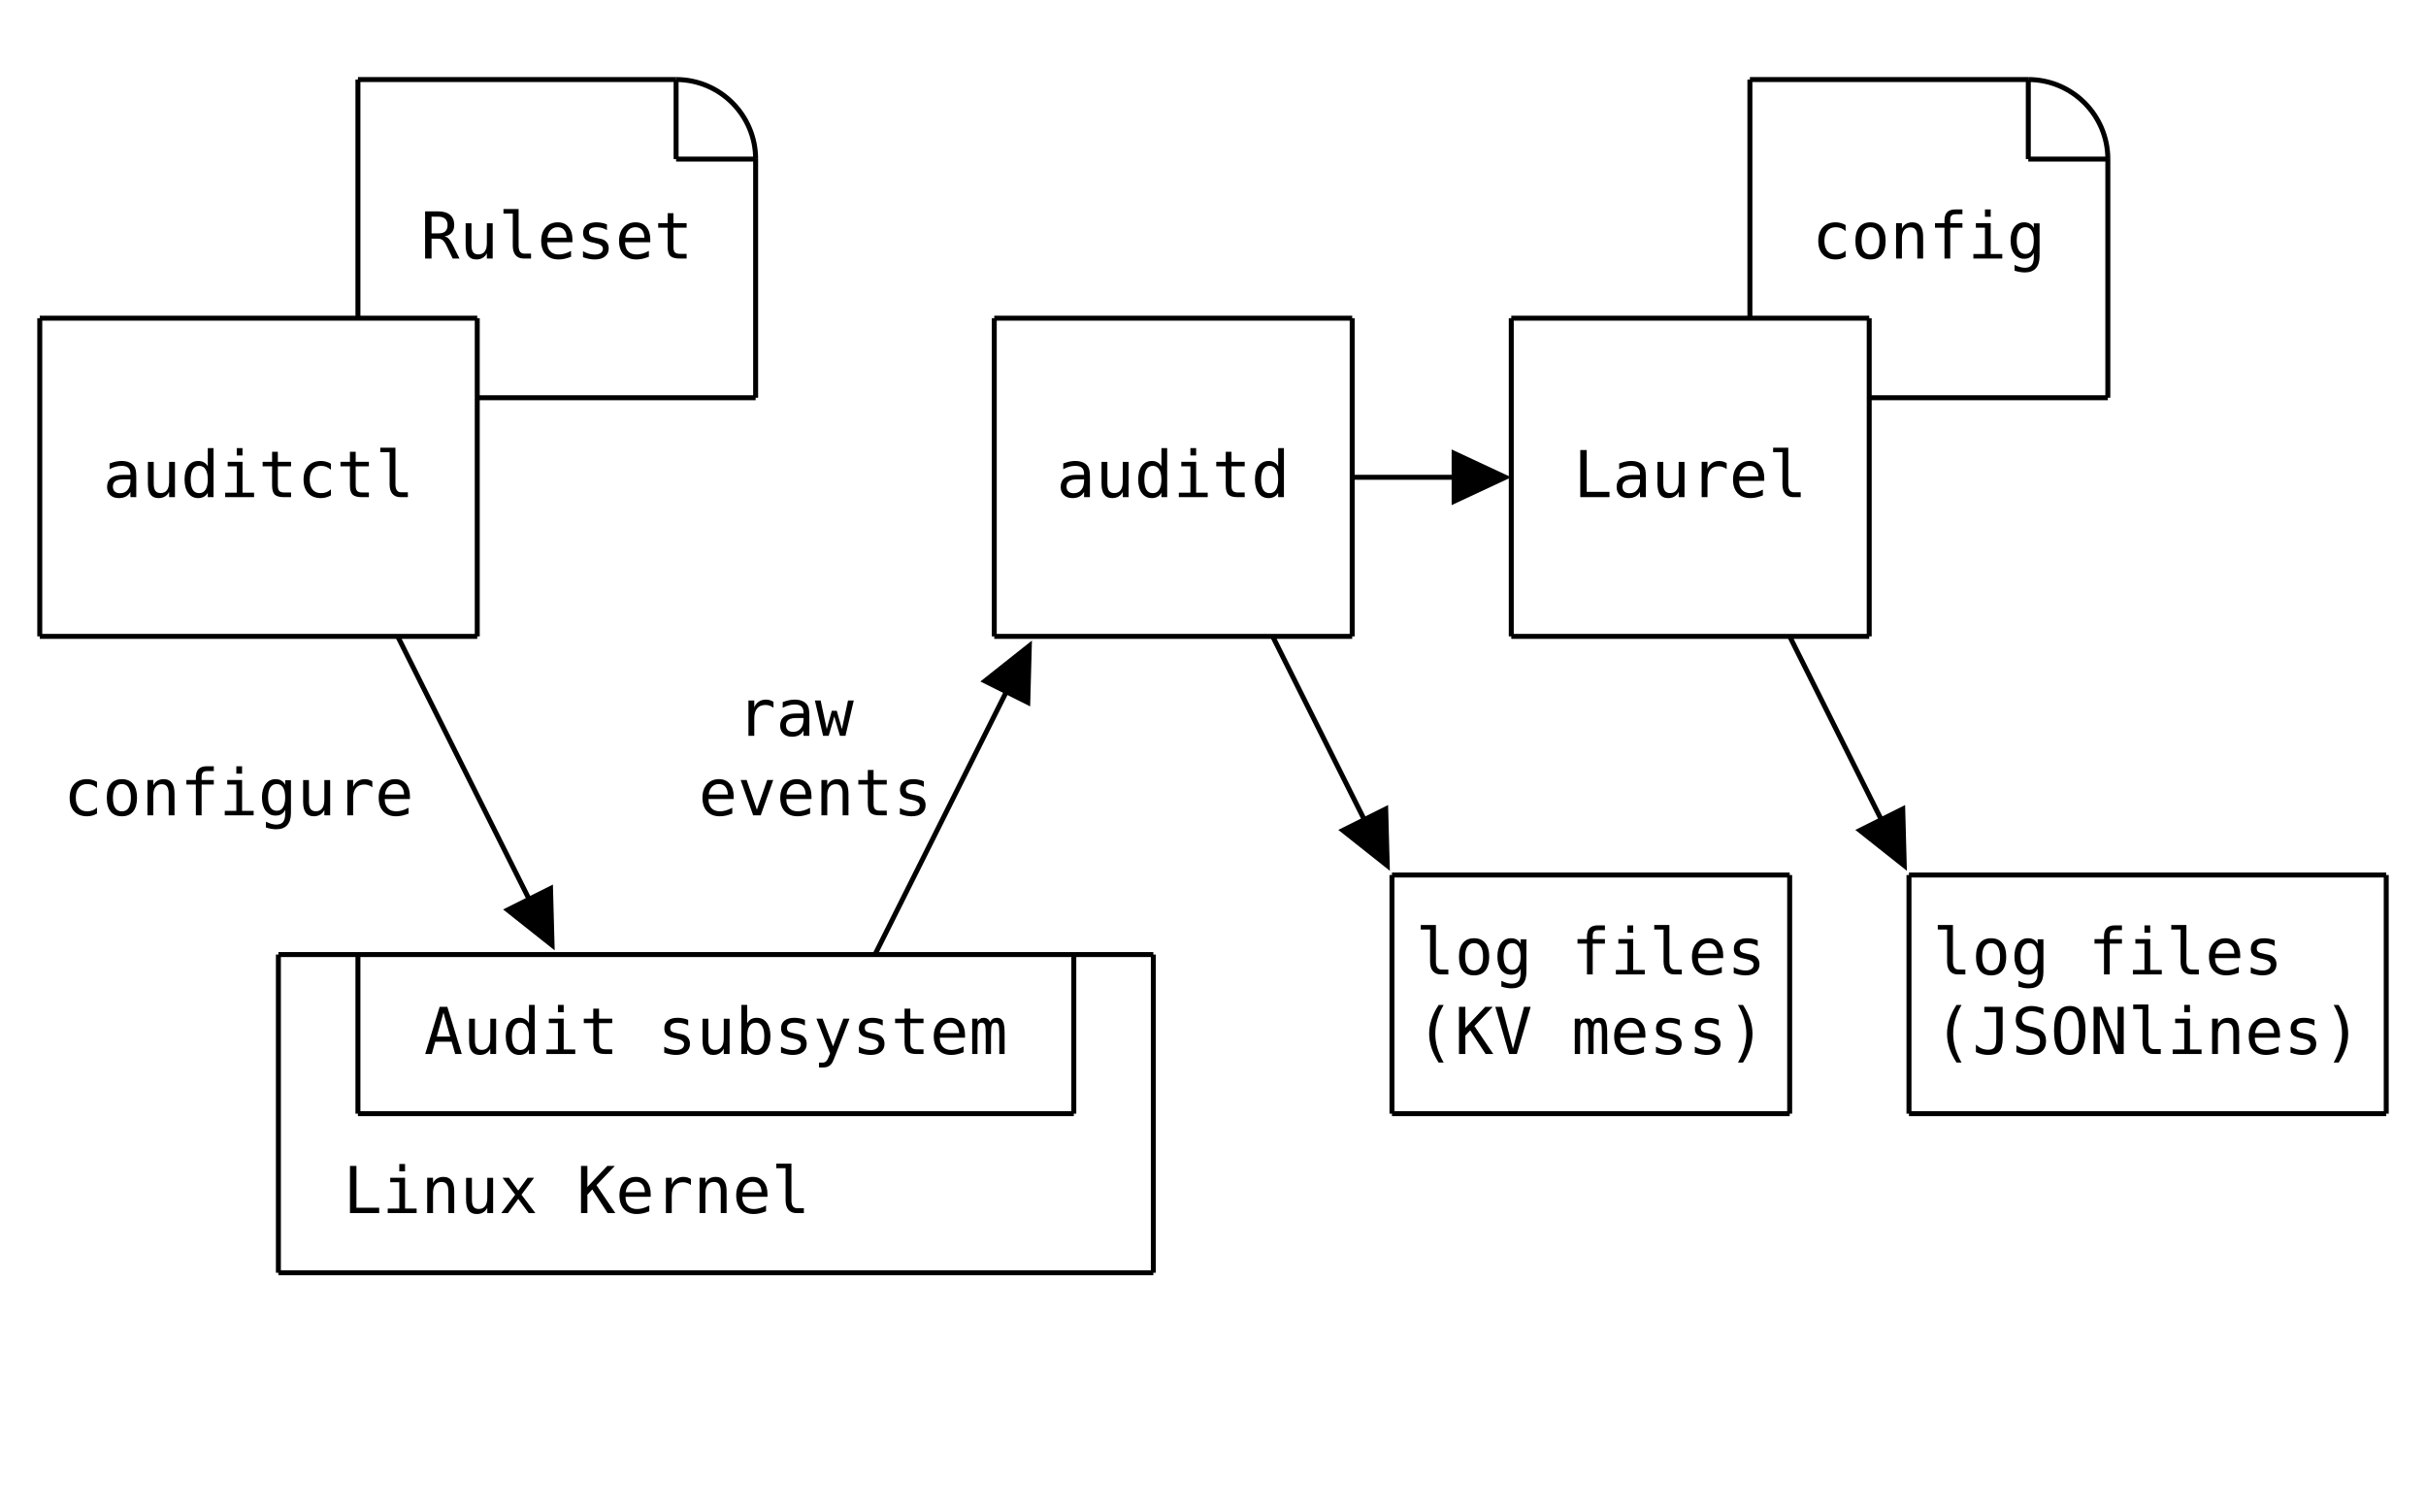
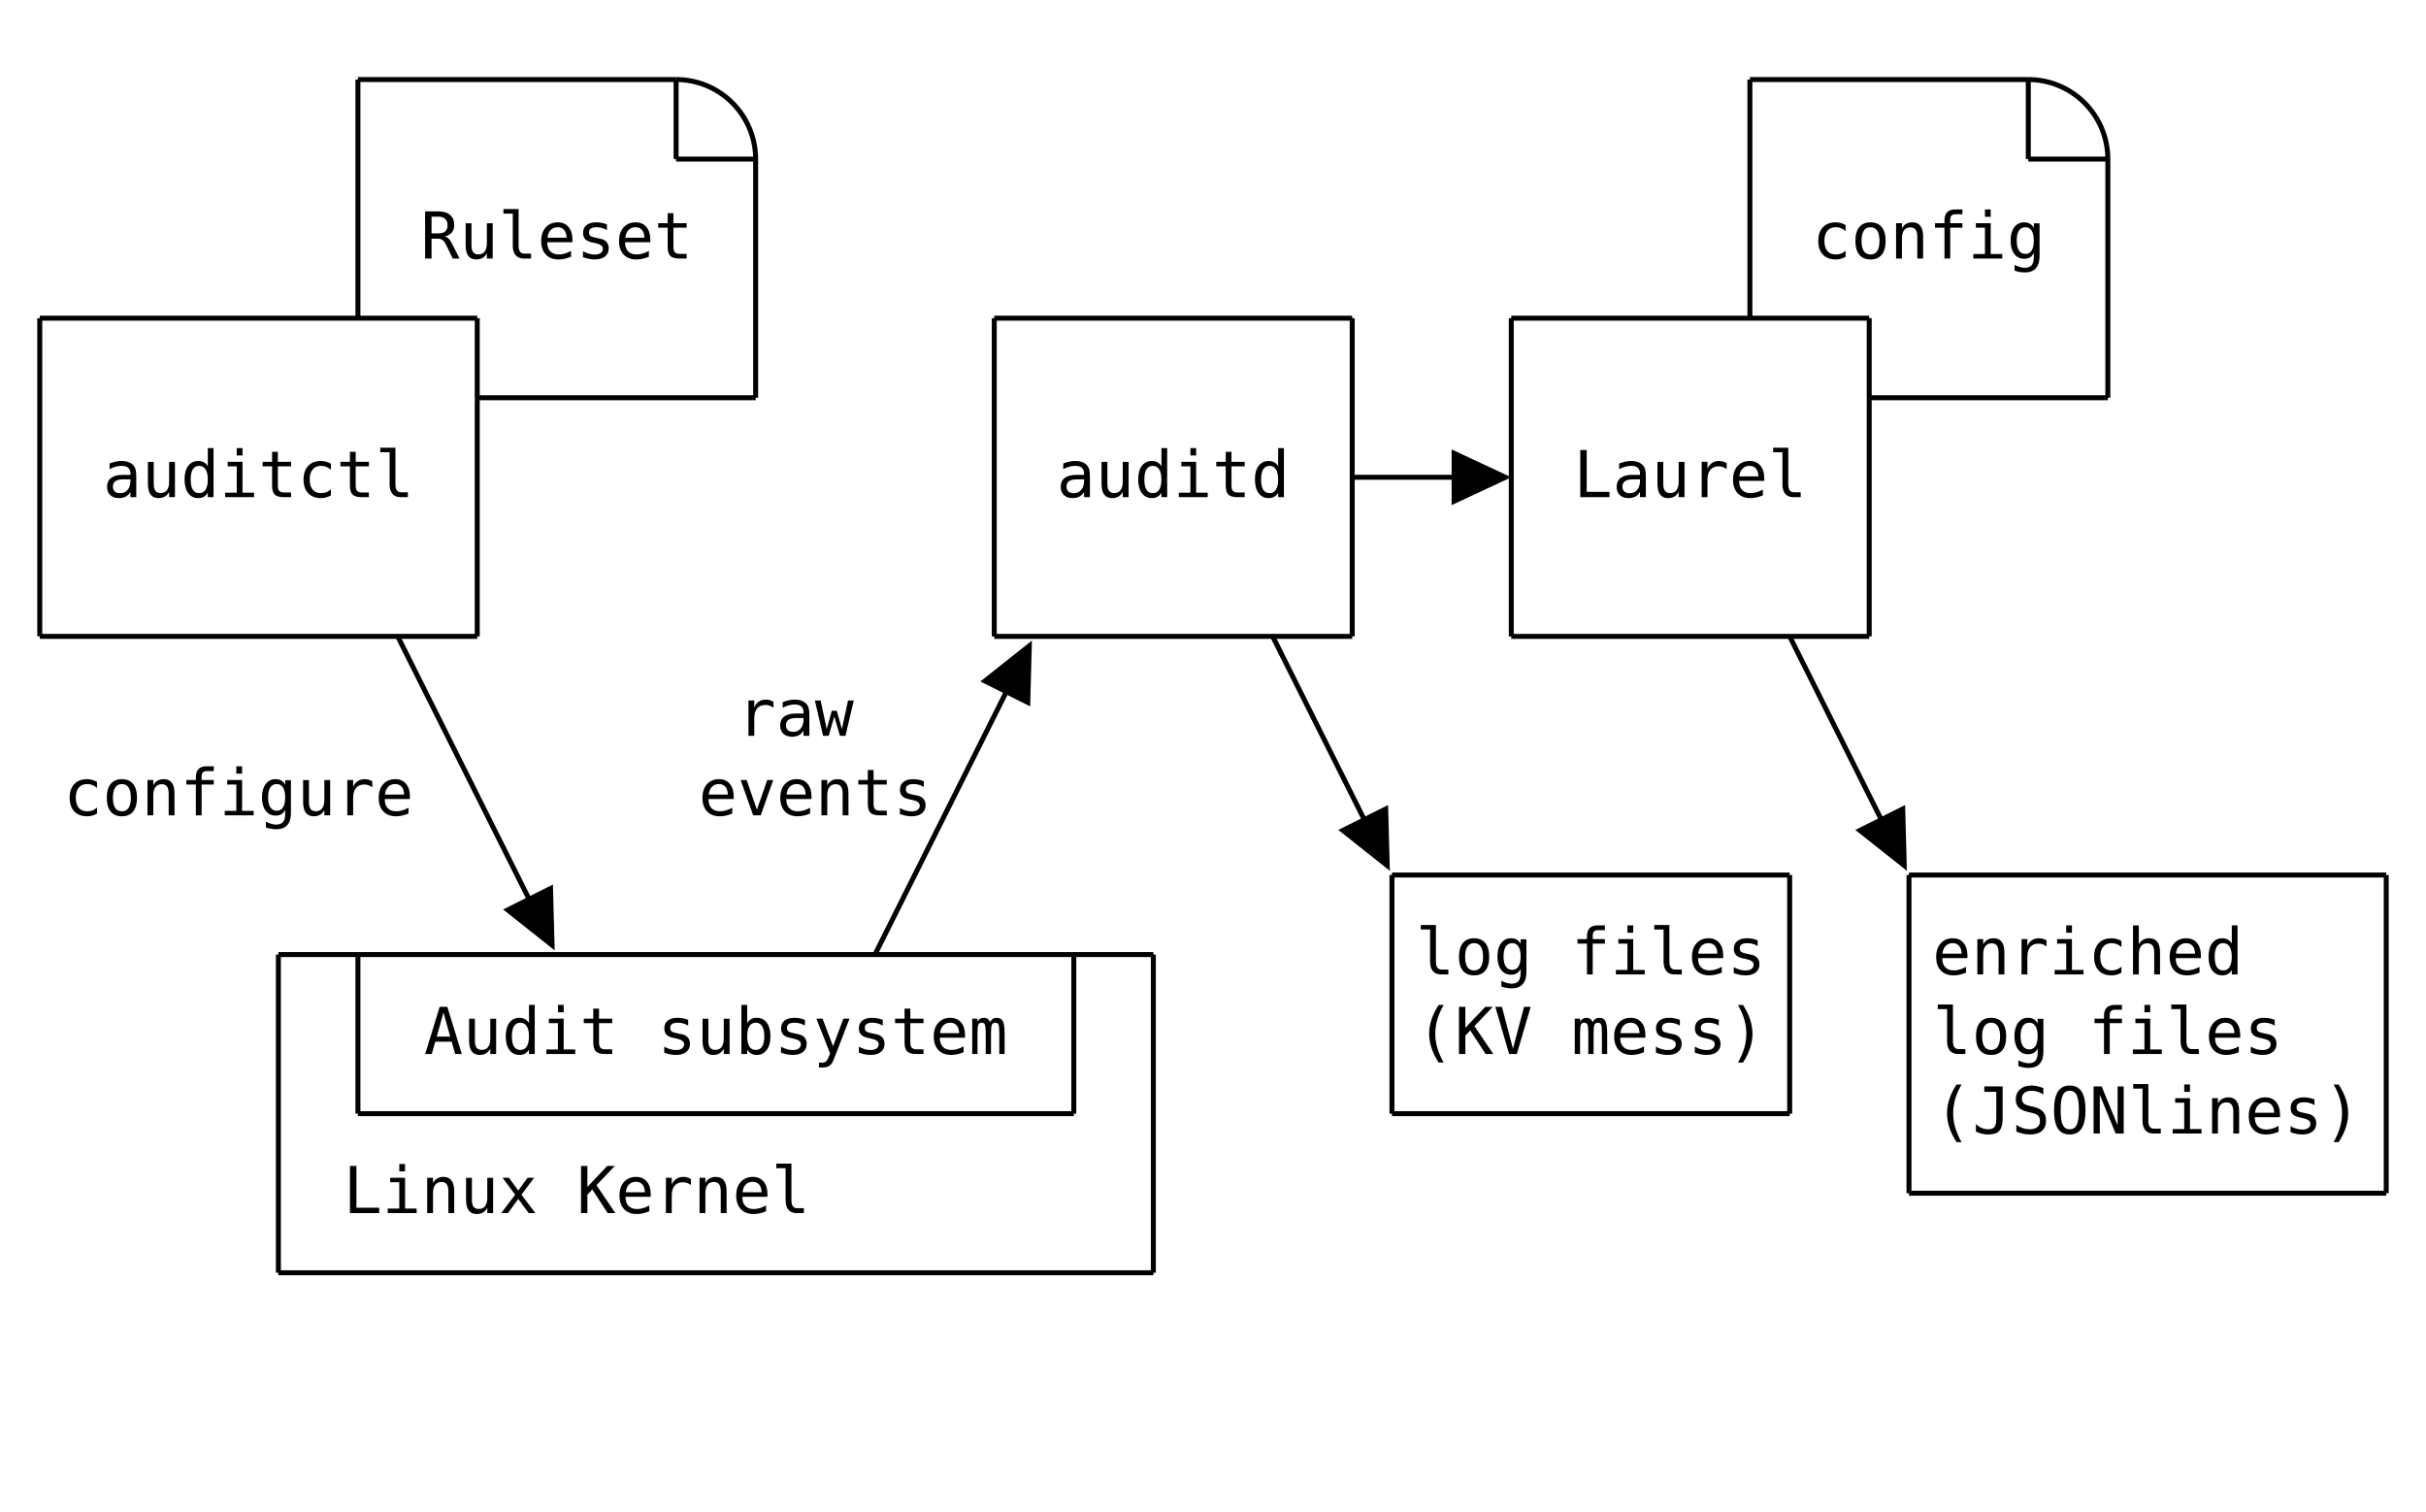
<svg xmlns="http://www.w3.org/2000/svg" version="1.1" height="304" width="488" viewBox="0 0 488 304" class="diagram" text-anchor="middle" font-family="monospace" font-size="13px">
  <path d="M 8,64 L 8,128" fill="none" stroke="black" />
  <path d="M 56,192 L 56,256" fill="none" stroke="black" />
  <path d="M 72,16 L 72,64" fill="none" stroke="black" />
  <path d="M 72,192 L 72,224" fill="none" stroke="black" />
  <path d="M 96,64 L 96,128" fill="none" stroke="black" />
  <path d="M 136,16 L 136,32" fill="none" stroke="black" />
  <path d="M 152,32 L 152,80" fill="none" stroke="black" />
  <path d="M 200,64 L 200,128" fill="none" stroke="black" />
  <path d="M 216,192 L 216,224" fill="none" stroke="black" />
  <path d="M 232,192 L 232,256" fill="none" stroke="black" />
  <path d="M 272,64 L 272,128" fill="none" stroke="black" />
  <path d="M 280,176 L 280,224" fill="none" stroke="black" />
  <path d="M 304,64 L 304,128" fill="none" stroke="black" />
  <path d="M 352,16 L 352,64" fill="none" stroke="black" />
  <path d="M 360,176 L 360,224" fill="none" stroke="black" />
  <path d="M 376,64 L 376,128" fill="none" stroke="black" />
-   <path d="M 384,176 L 384,224" fill="none" stroke="black" />
+   <path d="M 384,176 L 384,240" fill="none" stroke="black" />
  <path d="M 408,16 L 408,32" fill="none" stroke="black" />
  <path d="M 424,32 L 424,80" fill="none" stroke="black" />
-   <path d="M 480,176 L 480,224" fill="none" stroke="black" />
+   <path d="M 480,176 L 480,240" fill="none" stroke="black" />
  <path d="M 72,16 L 136,16" fill="none" stroke="black" />
  <path d="M 352,16 L 408,16" fill="none" stroke="black" />
  <path d="M 136,32 L 152,32" fill="none" stroke="black" />
  <path d="M 408,32 L 424,32" fill="none" stroke="black" />
  <path d="M 8,64 L 96,64" fill="none" stroke="black" />
  <path d="M 200,64 L 272,64" fill="none" stroke="black" />
  <path d="M 304,64 L 376,64" fill="none" stroke="black" />
  <path d="M 96,80 L 152,80" fill="none" stroke="black" />
  <path d="M 376,80 L 424,80" fill="none" stroke="black" />
  <path d="M 272,96 L 296,96" fill="none" stroke="black" />
  <path d="M 8,128 L 96,128" fill="none" stroke="black" />
  <path d="M 200,128 L 272,128" fill="none" stroke="black" />
  <path d="M 304,128 L 376,128" fill="none" stroke="black" />
  <path d="M 280,176 L 360,176" fill="none" stroke="black" />
  <path d="M 384,176 L 480,176" fill="none" stroke="black" />
  <path d="M 56,192 L 232,192" fill="none" stroke="black" />
  <path d="M 72,224 L 216,224" fill="none" stroke="black" />
  <path d="M 280,224 L 360,224" fill="none" stroke="black" />
-   <path d="M 384,224 L 480,224" fill="none" stroke="black" />
+   <path d="M 384,240 L 480,240" fill="none" stroke="black" />
  <path d="M 56,256 L 232,256" fill="none" stroke="black" />
  <path d="M 80,128 L 108,184" fill="none" stroke="black" />
  <path d="M 256,128 L 276,168" fill="none" stroke="black" />
  <path d="M 360,128 L 380,168" fill="none" stroke="black" />
  <path d="M 176,192 L 204,136" fill="none" stroke="black" />
  <path d="M 136,16 C 144.831,16 152,23.169 152,32" fill="none" stroke="black" />
  <path d="M 408,16 C 416.831,16 424,23.169 424,32" fill="none" stroke="black" />
  <polygon class="arrowhead" points="388,168 376,162.4 376,173.6" fill="black" transform="rotate(63.43495,380,168)" />
  <polygon class="arrowhead" points="304,96 292,90.4 292,101.6" fill="black" transform="rotate(0,296,96)" />
  <polygon class="arrowhead" points="284,168 272,162.4 272,173.6" fill="black" transform="rotate(63.43495,276,168)" />
  <polygon class="arrowhead" points="212,136 200,130.4 200,141.6" fill="black" transform="rotate(296.5651,204,136)" />
  <polygon class="arrowhead" points="116,184 104,178.4 104,189.6" fill="black" transform="rotate(63.43495,108,184)" />
  <g class="text">
    <text x="112" y="52">Ruleset</text>
    <text x="388" y="52">config</text>
    <text x="52" y="100">auditctl</text>
    <text x="236" y="100">auditd</text>
    <text x="340" y="100">Laurel</text>
    <text x="160" y="148">raw</text>
    <text x="48" y="164">configure</text>
    <text x="164" y="164">events</text>
    <text x="320" y="196">log files</text>
-     <text x="424" y="196">log files</text>
+     <text x="420" y="196">enriched</text>
    <text x="144" y="212">Audit subsystem</text>
    <text x="320" y="212">(KV mess)</text>
-     <text x="432" y="212">(JSONlines)</text>
+     <text x="424" y="212">log files</text>
+     <text x="432" y="228">(JSONlines)</text>
    <text x="116" y="244">Linux Kernel</text>
  </g>
</svg>
